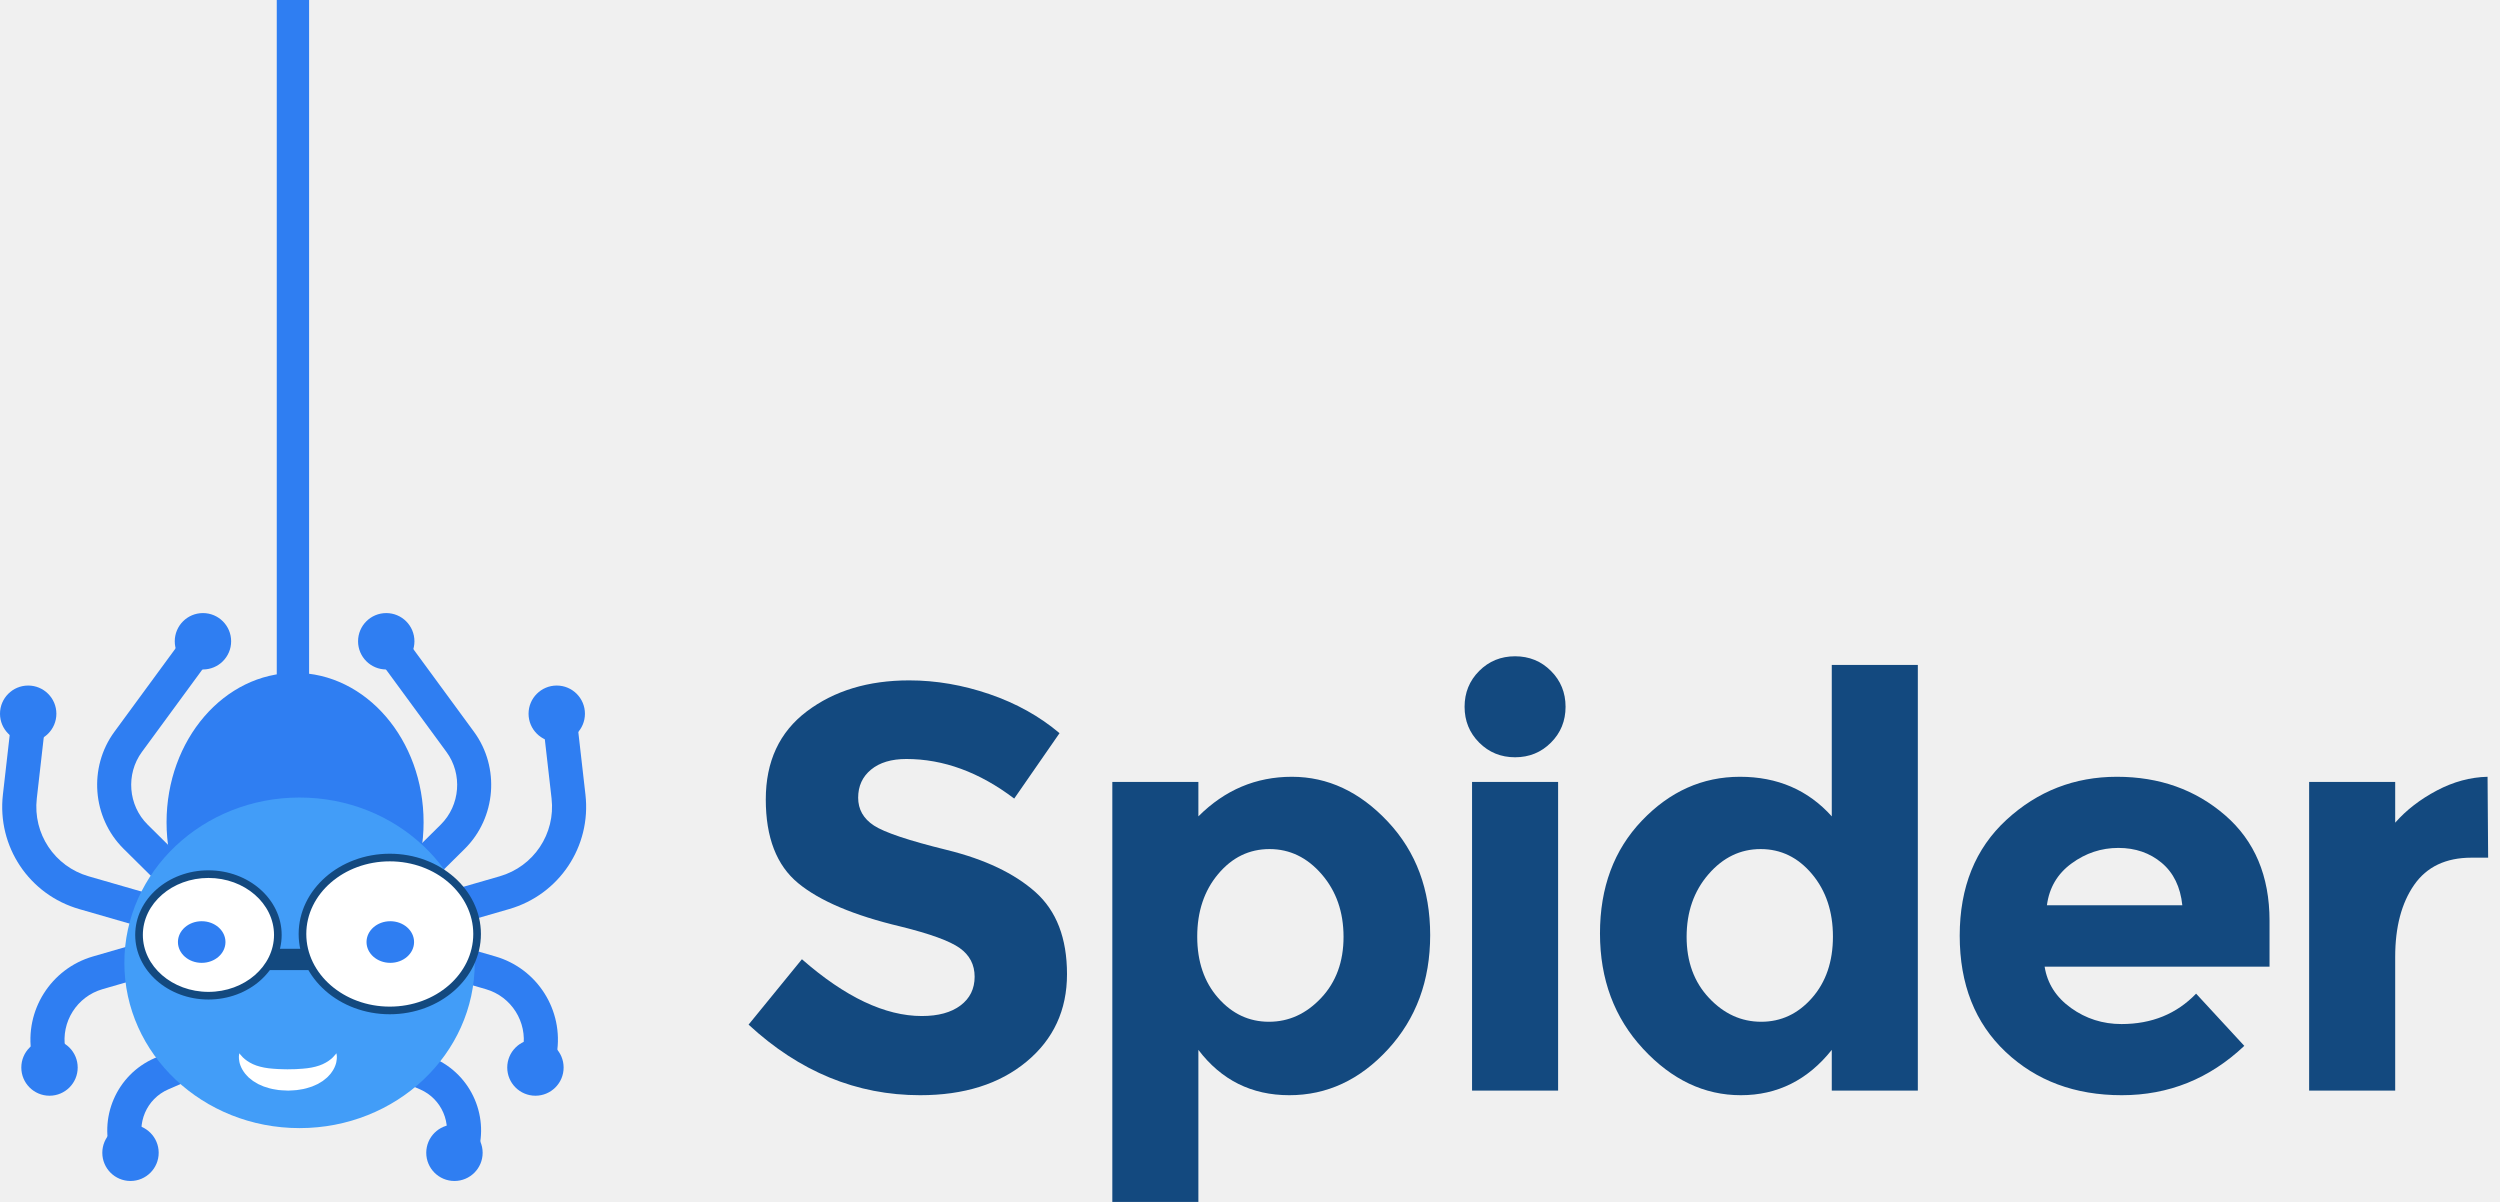
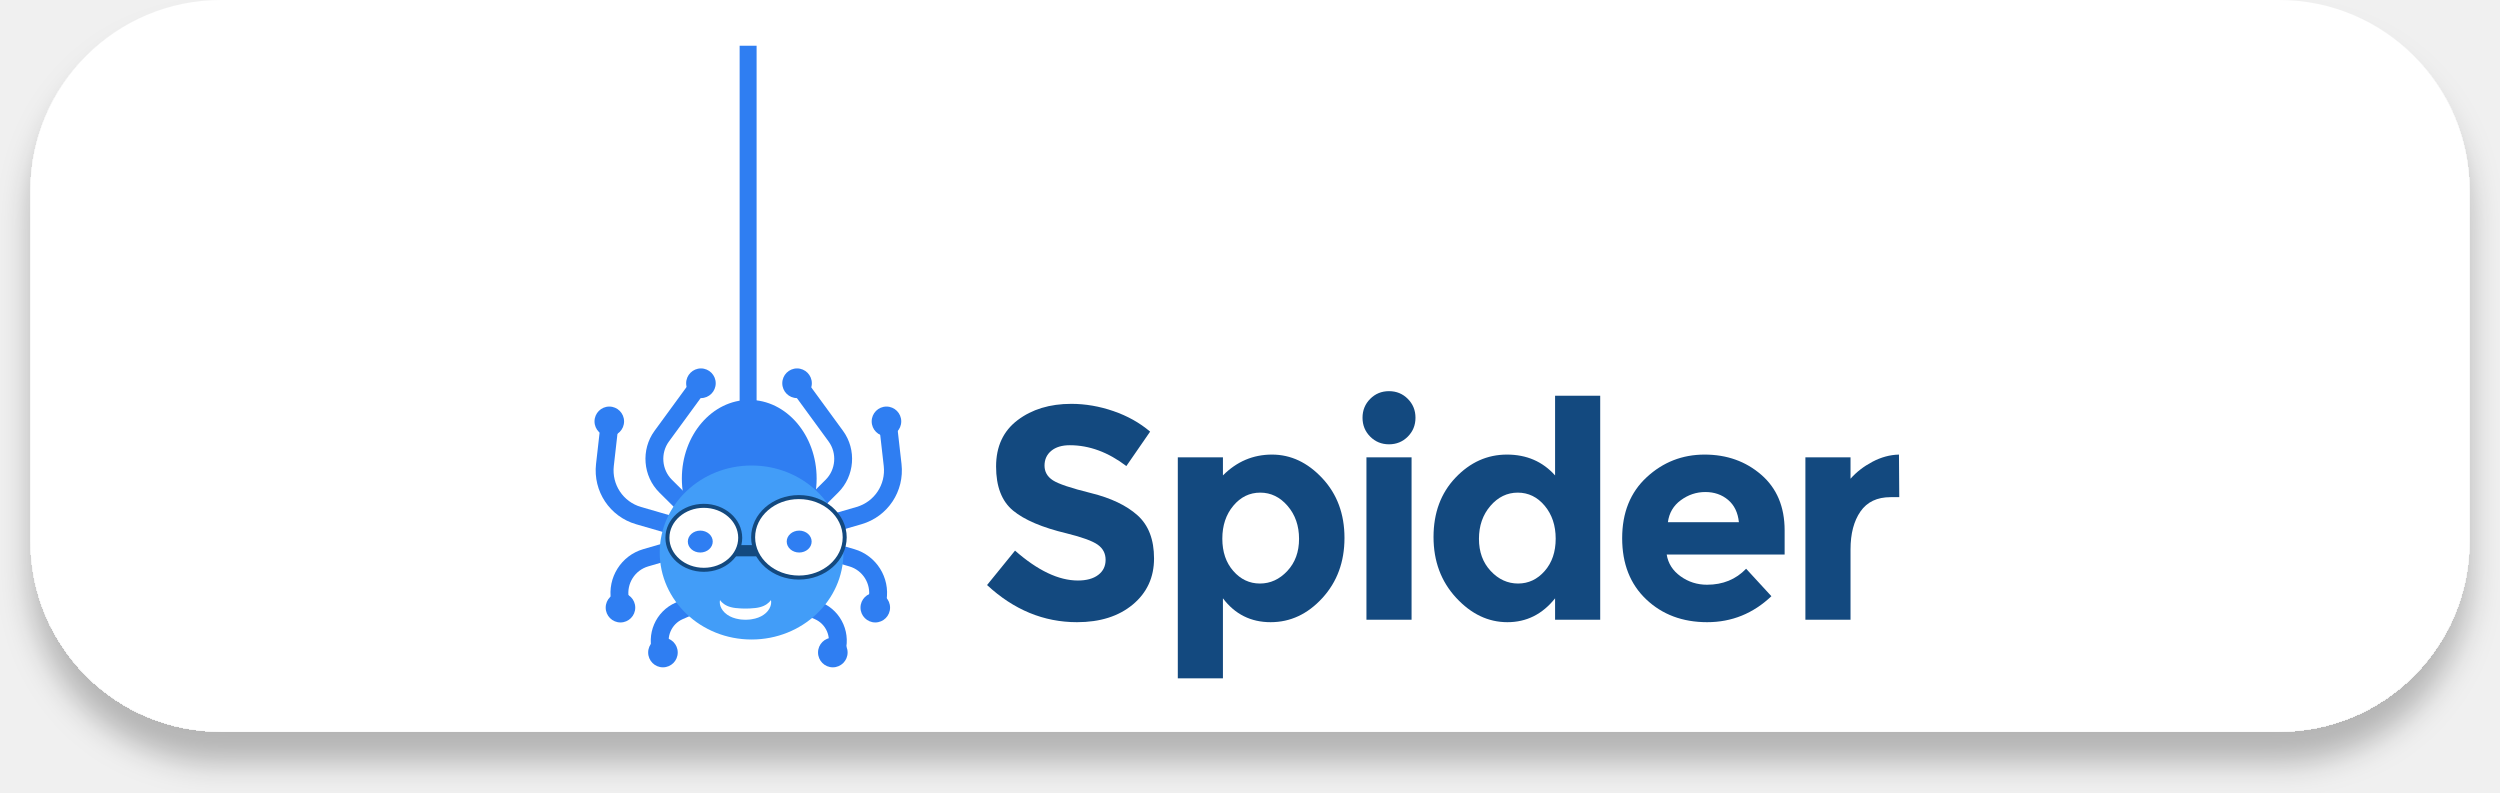
- <svg xmlns="http://www.w3.org/2000/svg" width="156px" height="75px" viewBox="0 0 156 75" version="1.1">
-   <defs />
-   <g id="Home_Spider_WebDesign" stroke="none" stroke-width="1" fill="none" fill-rule="evenodd" transform="translate(-52, 0)">
-     <g id="Menu" transform="translate(0, -14)">
-       <g id="logo_spider" transform="translate(52, 13)">
-         <polygon id="Fill-1" fill="#2F7EF2" points="17.27 48.809 19.288 48.809 19.288 0.96 17.27 0.96" />
-         <path d="M26.432,52.312 C26.432,57.462 22.842,61.636 18.413,61.636 C13.984,61.636 10.393,57.462 10.393,52.312 C10.393,47.162 13.984,42.987 18.413,42.987 C22.842,42.987 26.432,47.162 26.432,52.312" id="Fill-2" fill="#2F7EF2" />
-         <path d="M25.227,59.616 L24.636,57.571 L31.179,55.682 C33.307,55.068 34.669,53.026 34.418,50.826 L33.822,45.601 L35.936,45.36 L36.532,50.585 C36.901,53.82 34.898,56.824 31.769,57.727 L25.227,59.616" id="Fill-3" fill="#2F7EF2" />
-         <path d="M34.573,67.796 L32.473,67.453 L32.644,66.403 C32.911,64.768 31.912,63.187 30.322,62.726 L25.325,61.278 L25.918,59.234 L30.914,60.683 C33.537,61.443 35.184,64.05 34.744,66.746 L34.573,67.796" id="Fill-4" fill="#2F7EF2" />
-         <path d="M24.876,58.05 L23.379,56.538 L27.502,52.456 C28.718,51.252 28.872,49.303 27.86,47.922 L23.297,41.701 L25.013,40.442 L29.576,46.664 C31.206,48.888 30.958,52.028 28.999,53.968 L24.876,58.05" id="Fill-5" fill="#2F7EF2" />
-         <g id="Group-9" transform="translate(0, 45)" fill="#2F7EF2">
-           <path d="M29.688,28.313 L27.688,27.587 L27.723,27.491 C28.229,26.106 27.566,24.564 26.215,23.978 L22.504,22.37 L23.35,20.417 L27.062,22.026 C29.445,23.059 30.613,25.78 29.722,28.219 L29.688,28.313" id="Fill-6" />
-           <path d="M11.487,14.616 L4.944,12.727 C1.815,11.824 -0.188,8.82 0.181,5.585 L0.777,0.36 L2.891,0.601 L2.296,5.826 C2.045,8.026 3.407,10.068 5.534,10.682 L12.077,12.571 L11.487,14.616" id="Fill-8" />
-         </g>
-         <path d="M2.141,67.796 L1.969,66.746 C1.529,64.049 3.176,61.443 5.8,60.683 L10.796,59.234 L11.388,61.278 L6.392,62.726 C4.801,63.187 3.802,64.768 4.069,66.403 L4.241,67.453 L2.141,67.796" id="Fill-10" fill="#2F7EF2" />
-         <path d="M11.837,58.05 L7.715,53.968 C5.755,52.028 5.507,48.888 7.138,46.664 L11.701,40.442 L13.416,41.701 L8.854,47.922 C7.842,49.303 7.995,51.252 9.212,52.456 L13.335,56.538 L11.837,58.05" id="Fill-11" fill="#2F7EF2" />
-         <path d="M7.026,73.315 L6.991,73.219 C6.1,70.779 7.269,68.059 9.652,67.026 L13.363,65.417 L14.209,67.37 L10.498,68.978 C9.147,69.564 8.485,71.106 8.99,72.489 L9.025,72.584 L7.026,73.315" id="Fill-12" fill="#2F7EF2" />
-         <path d="M13.917,55.706 C13.917,54.463 15.934,53.457 18.422,53.457 C20.91,53.457 22.927,54.464 22.927,55.706" id="Fill-13" fill="#020202" />
-         <path d="M29.624,61.08 C29.624,66.776 24.73,71.394 18.692,71.394 C12.655,71.394 7.76,66.776 7.76,61.08 C7.76,55.383 12.655,50.766 18.692,50.766 C24.73,50.766 29.624,55.383 29.624,61.08" id="Fill-14" fill="#429DF8" />
-         <polygon id="Fill-15" fill="#13497F" points="16.055 61.534 20.064 61.534 20.064 60.204 16.055 60.204" />
-         <path d="M17.338,59.339 C17.338,61.433 15.399,63.132 13.007,63.132 C10.614,63.132 8.675,61.433 8.675,59.339 C8.675,57.244 10.614,55.546 13.007,55.546 C15.399,55.546 17.338,57.244 17.338,59.339" id="Fill-16" fill="#FFFFFF" />
-         <path d="M13.007,55.784 C10.75,55.784 8.914,57.379 8.914,59.339 C8.914,61.299 10.75,62.893 13.007,62.893 C15.263,62.893 17.099,61.299 17.099,59.339 C17.099,57.379 15.263,55.784 13.007,55.784 Z M13.007,63.37 C10.487,63.37 8.437,61.562 8.437,59.339 C8.437,57.116 10.487,55.308 13.007,55.308 C15.526,55.308 17.576,57.116 17.576,59.339 C17.576,61.562 15.526,63.37 13.007,63.37 Z" id="Fill-17" fill="#13497F" />
-         <path d="M16.054,59.256 C16.054,60.759 14.663,61.978 12.946,61.978 C11.23,61.978 9.838,60.759 9.838,59.256 C9.838,57.753 11.23,56.534 12.946,56.534 C14.663,56.534 16.054,57.753 16.054,59.256" id="Fill-18" fill="#FFFFFF" />
-         <path d="M29.77,59.281 C29.77,61.915 27.331,64.051 24.322,64.051 C21.314,64.051 18.874,61.915 18.874,59.281 C18.874,56.646 21.314,54.51 24.322,54.51 C27.331,54.51 29.77,56.646 29.77,59.281" id="Fill-19" fill="#FFFFFF" />
-         <path d="M24.322,54.748 C21.45,54.748 19.113,56.781 19.113,59.281 C19.113,61.78 21.45,63.813 24.322,63.813 C27.195,63.813 29.532,61.78 29.532,59.281 C29.532,56.781 27.195,54.748 24.322,54.748 Z M24.322,64.29 C21.187,64.29 18.636,62.043 18.636,59.281 C18.636,56.519 21.187,54.272 24.322,54.272 C27.458,54.272 30.009,56.519 30.009,59.281 C30.009,62.043 27.458,64.29 24.322,64.29 Z" id="Fill-20" fill="#13497F" />
-         <path d="M28.406,59.646 C28.406,61.606 26.592,63.194 24.354,63.194 C22.117,63.194 20.302,61.606 20.302,59.646 C20.302,57.686 22.117,56.098 24.354,56.098 C26.592,56.098 28.406,57.686 28.406,59.646" id="Fill-21" fill="#FFFFFF" />
-         <path d="M25.838,59.783 C25.838,60.501 25.174,61.082 24.354,61.082 C23.535,61.082 22.871,60.501 22.871,59.783 C22.871,59.066 23.535,58.484 24.354,58.484 C25.174,58.484 25.838,59.066 25.838,59.783" id="Fill-22" fill="#2F7EF2" />
-         <path d="M14.069,59.783 C14.069,60.501 13.405,61.082 12.586,61.082 C11.767,61.082 11.103,60.501 11.103,59.783 C11.103,59.066 11.767,58.484 12.586,58.484 C13.405,58.484 14.069,59.066 14.069,59.783" id="Fill-23" fill="#2F7EF2" />
-         <path d="M14.938,66.724 C14.938,66.724 15.01,66.835 15.153,66.978 C15.223,67.05 15.317,67.125 15.423,67.199 C15.528,67.275 15.654,67.342 15.787,67.405 C15.856,67.433 15.927,67.461 16.001,67.491 C16.081,67.511 16.156,67.538 16.236,67.561 C16.321,67.576 16.403,67.599 16.488,67.618 C16.579,67.627 16.668,67.645 16.758,67.66 C16.947,67.677 17.137,67.702 17.341,67.708 C17.442,67.717 17.543,67.719 17.649,67.719 L17.937,67.725 L18.287,67.718 L18.457,67.715 L18.599,67.705 C18.785,67.7 18.98,67.677 19.168,67.658 C19.258,67.644 19.347,67.625 19.438,67.616 C19.522,67.597 19.605,67.575 19.69,67.559 C19.77,67.535 19.848,67.512 19.924,67.489 C19.998,67.46 20.069,67.431 20.138,67.404 C20.271,67.341 20.398,67.274 20.502,67.199 C20.608,67.125 20.703,67.049 20.773,66.977 C20.916,66.835 20.988,66.724 20.988,66.724 C20.988,66.724 21,66.754 21.009,66.815 C21.015,66.874 21.03,66.968 21.015,67.082 C21.005,67.199 20.981,67.343 20.919,67.499 C20.861,67.658 20.764,67.824 20.635,67.993 C20.569,68.075 20.491,68.151 20.411,68.235 C20.326,68.308 20.234,68.381 20.137,68.455 C20.038,68.519 19.932,68.58 19.823,68.644 C19.713,68.699 19.596,68.745 19.477,68.797 C19.239,68.878 18.992,68.956 18.719,68.99 L18.516,69.021 C18.451,69.031 18.398,69.031 18.338,69.035 L17.989,69.054 L17.578,69.034 C17.451,69.033 17.322,69.009 17.194,68.987 C16.94,68.954 16.687,68.877 16.45,68.795 C16.331,68.744 16.215,68.697 16.105,68.643 C15.995,68.578 15.889,68.518 15.79,68.453 C15.693,68.379 15.601,68.306 15.516,68.234 C15.437,68.149 15.358,68.073 15.292,67.991 C15.163,67.823 15.067,67.657 15.008,67.498 C14.946,67.342 14.922,67.198 14.912,67.082 C14.897,66.968 14.912,66.874 14.918,66.815 C14.927,66.753 14.938,66.724 14.938,66.724" id="Fill-24" fill="#FFFFFF" />
-         <path d="M30.117,72.934 C30.117,73.905 29.329,74.693 28.357,74.693 C27.386,74.693 26.598,73.905 26.598,72.934 C26.598,71.962 27.386,71.174 28.357,71.174 C29.329,71.174 30.117,71.962 30.117,72.934" id="Fill-25" fill="#2F7EF2" />
-         <path d="M35.17,67.614 C35.17,68.585 34.383,69.373 33.411,69.373 C32.44,69.373 31.652,68.585 31.652,67.614 C31.652,66.642 32.44,65.855 33.411,65.855 C34.383,65.855 35.17,66.642 35.17,67.614" id="Fill-26" fill="#2F7EF2" />
-         <path d="M36.5,45.537 C36.5,46.509 35.713,47.296 34.741,47.296 C33.77,47.296 32.982,46.509 32.982,45.537 C32.982,44.566 33.77,43.778 34.741,43.778 C35.713,43.778 36.5,44.566 36.5,45.537" id="Fill-27" fill="#2F7EF2" />
-         <path d="M25.861,41.016 C25.861,41.987 25.073,42.775 24.102,42.775 C23.13,42.775 22.343,41.987 22.343,41.016 C22.343,40.044 23.13,39.256 24.102,39.256 C25.073,39.256 25.861,40.044 25.861,41.016" id="Fill-28" fill="#2F7EF2" />
-         <path d="M14.423,41.016 C14.423,41.987 13.636,42.775 12.664,42.775 C11.693,42.775 10.905,41.987 10.905,41.016 C10.905,40.044 11.693,39.256 12.664,39.256 C13.636,39.256 14.423,40.044 14.423,41.016" id="Fill-29" fill="#2F7EF2" />
-         <path d="M3.518,45.537 C3.518,46.509 2.731,47.296 1.759,47.296 C0.788,47.296 0,46.509 0,45.537 C0,44.566 0.788,43.778 1.759,43.778 C2.731,43.778 3.518,44.566 3.518,45.537" id="Fill-30" fill="#2F7EF2" />
-         <path d="M4.848,67.614 C4.848,68.585 4.061,69.373 3.089,69.373 C2.117,69.373 1.33,68.585 1.33,67.614 C1.33,66.642 2.117,65.855 3.089,65.855 C4.061,65.855 4.848,66.642 4.848,67.614" id="Fill-31" fill="#2F7EF2" />
-         <path d="M9.902,72.934 C9.902,73.905 9.114,74.693 8.143,74.693 C7.171,74.693 6.384,73.905 6.384,72.934 C6.384,71.962 7.171,71.174 8.143,71.174 C9.114,71.174 9.902,71.962 9.902,72.934" id="Fill-32" fill="#2F7EF2" />
-         <path d="M54.354,49.023 C53.817,49.465 53.549,50.05 53.549,50.778 C53.549,51.506 53.877,52.084 54.533,52.514 C55.189,52.944 56.705,53.451 59.08,54.036 C61.455,54.621 63.299,55.498 64.612,56.667 C65.924,57.837 66.581,59.543 66.581,61.787 C66.581,64.03 65.739,65.85 64.057,67.246 C62.374,68.643 60.16,69.341 57.415,69.341 C53.453,69.341 49.885,67.873 46.711,64.937 L50.04,60.856 C52.737,63.219 55.231,64.4 57.523,64.4 C58.549,64.4 59.354,64.18 59.939,63.738 C60.524,63.297 60.817,62.7 60.817,61.948 C60.817,61.196 60.506,60.6 59.886,60.158 C59.265,59.716 58.036,59.269 56.198,58.815 C53.286,58.123 51.156,57.222 49.808,56.112 C48.459,55.002 47.785,53.26 47.785,50.885 C47.785,48.51 48.638,46.678 50.345,45.39 C52.051,44.101 54.181,43.456 56.735,43.456 C58.406,43.456 60.077,43.743 61.747,44.315 C63.418,44.888 64.874,45.7 66.115,46.75 L63.287,50.831 C61.115,49.184 58.871,48.361 56.556,48.361 C55.625,48.361 54.891,48.582 54.354,49.023" id="Fill-33" fill="#13497F" />
-         <path d="M74.707,59.442 C74.707,61.005 75.142,62.282 76.014,63.272 C76.885,64.263 77.941,64.758 79.182,64.758 C80.423,64.758 81.509,64.263 82.44,63.272 C83.371,62.282 83.837,61.011 83.837,59.46 C83.837,57.908 83.383,56.608 82.476,55.557 C81.569,54.507 80.483,53.982 79.218,53.982 C77.953,53.982 76.885,54.501 76.014,55.539 C75.142,56.577 74.707,57.879 74.707,59.442 Z M80.614,49.471 C82.858,49.471 84.857,50.408 86.611,52.281 C88.366,54.155 89.243,56.512 89.243,59.352 C89.243,62.193 88.366,64.567 86.611,66.477 C84.857,68.386 82.804,69.341 80.453,69.341 C78.102,69.341 76.211,68.398 74.779,66.512 L74.779,76 L69.409,76 L69.409,49.793 L74.779,49.793 L74.779,51.941 C76.426,50.294 78.371,49.471 80.614,49.471 Z" id="Fill-34" fill="#13497F" />
-         <path d="M91.856,69.054 L97.226,69.054 L97.226,49.793 L91.856,49.793 L91.856,69.054 Z M92.303,47.341 C91.695,46.732 91.39,45.986 91.39,45.103 C91.39,44.22 91.695,43.474 92.303,42.865 C92.912,42.257 93.657,41.952 94.541,41.952 C95.423,41.952 96.17,42.257 96.778,42.865 C97.387,43.474 97.691,44.22 97.691,45.103 C97.691,45.986 97.387,46.732 96.778,47.341 C96.17,47.949 95.423,48.254 94.541,48.254 C93.657,48.254 92.912,47.949 92.303,47.341 Z" id="Fill-35" fill="#13497F" />
-         <path d="M105.245,59.46 C105.245,61.011 105.711,62.282 106.642,63.272 C107.572,64.263 108.658,64.758 109.899,64.758 C111.14,64.758 112.196,64.263 113.068,63.272 C113.939,62.282 114.375,61.005 114.375,59.442 C114.375,57.879 113.939,56.577 113.068,55.539 C112.196,54.501 111.128,53.982 109.864,53.982 C108.598,53.982 107.513,54.507 106.606,55.557 C105.698,56.608 105.245,57.908 105.245,59.46 Z M108.628,69.341 C106.349,69.341 104.314,68.374 102.524,66.441 C100.734,64.508 99.839,62.109 99.839,59.245 C99.839,56.381 100.71,54.036 102.453,52.21 C104.195,50.384 106.235,49.471 108.575,49.471 C110.914,49.471 112.823,50.294 114.303,51.941 L114.303,42.49 L119.673,42.49 L119.673,69.054 L114.303,69.054 L114.303,66.512 C112.799,68.398 110.907,69.341 108.628,69.341 Z" id="Fill-36" fill="#13497F" />
-         <path d="M134.889,54.841 C134.148,54.221 133.247,53.91 132.186,53.91 C131.123,53.91 130.15,54.232 129.268,54.877 C128.384,55.521 127.871,56.393 127.728,57.49 L136.177,57.49 C136.058,56.345 135.628,55.462 134.889,54.841 Z M140.044,66.262 C137.872,68.315 135.324,69.341 132.4,69.341 C129.476,69.341 127.06,68.44 125.15,66.638 C123.241,64.836 122.286,62.419 122.286,59.388 C122.286,56.357 123.259,53.946 125.204,52.156 C127.149,50.366 129.447,49.471 132.096,49.471 C134.745,49.471 136.995,50.271 138.845,51.87 C140.694,53.469 141.619,55.664 141.619,58.457 L141.619,61.321 L127.585,61.321 C127.752,62.372 128.301,63.231 129.232,63.899 C130.163,64.567 131.213,64.901 132.382,64.901 C134.268,64.901 135.819,64.269 137.037,63.004 L140.044,66.262 Z" id="Fill-37" fill="#13497F" />
-         <path d="M154.221,54.519 C152.622,54.519 151.429,55.086 150.641,56.22 C149.854,57.353 149.46,58.851 149.46,60.713 L149.46,69.054 L144.09,69.054 L144.09,49.793 L149.46,49.793 L149.46,52.335 C150.152,51.547 151.017,50.879 152.055,50.33 C153.094,49.781 154.15,49.495 155.224,49.471 L155.26,54.519 L154.221,54.519" id="Fill-38" fill="#13497F" />
-       </g>
-     </g>
+ <svg xmlns="http://www.w3.org/2000/svg" width="328" height="104" viewBox="0 0 328 104" fill="none">
+   <g filter="url(#filter0_d_7_357)">
+     <rect x="4" width="320" height="96" rx="25" fill="white" />
  </g>
+   <g clip-path="url(#clip0_7_357)">
+     <path fill-rule="evenodd" clip-rule="evenodd" d="M97.041 58.909H99.266V5.956H97.041V58.909Z" fill="#2F7EF2" />
+     <path fill-rule="evenodd" clip-rule="evenodd" d="M107.143 62.785C107.143 68.485 103.185 73.104 98.302 73.104C93.418 73.104 89.459 68.485 89.459 62.785C89.459 57.086 93.418 52.466 98.302 52.466C103.185 52.466 107.143 57.086 107.143 62.785Z" fill="#2F7EF2" />
+     <path fill-rule="evenodd" clip-rule="evenodd" d="M105.814 70.868L105.163 68.605L112.377 66.515C114.723 65.835 116.225 63.575 115.948 61.141L115.291 55.358L117.622 55.092L118.279 60.874C118.686 64.454 116.477 67.779 113.027 68.778L105.814 70.868Z" fill="#2F7EF2" />
+     <path fill-rule="evenodd" clip-rule="evenodd" d="M116.119 79.921L113.804 79.541L113.992 78.379C114.287 76.57 113.185 74.82 111.432 74.31L105.922 72.708L106.576 70.446L112.085 72.049C114.977 72.89 116.793 75.775 116.308 78.759L116.119 79.921Z" fill="#2F7EF2" />
+     <path fill-rule="evenodd" clip-rule="evenodd" d="M105.427 69.135L103.777 67.462L108.323 62.945C109.663 61.612 109.833 59.455 108.717 57.927L103.686 51.042L105.578 49.649L110.609 56.535C112.407 58.996 112.133 62.471 109.973 64.618L105.427 69.135Z" fill="#2F7EF2" />
+     <path fill-rule="evenodd" clip-rule="evenodd" d="M110.733 86.026L108.528 85.223L108.566 85.117C109.124 83.584 108.393 81.877 106.904 81.229L102.812 79.45L103.745 77.288L107.838 79.069C110.465 80.212 111.753 83.223 110.77 85.922L110.733 86.026Z" fill="#2F7EF2" />
+     <path fill-rule="evenodd" clip-rule="evenodd" d="M90.665 70.868L83.451 68.778C80.001 67.779 77.793 64.454 78.2 60.874L78.857 55.092L81.188 55.358L80.531 61.141C80.255 63.575 81.757 65.835 84.102 66.515L91.316 68.605L90.665 70.868Z" fill="#2F7EF2" />
+     <path fill-rule="evenodd" clip-rule="evenodd" d="M80.361 79.921L80.171 78.759C79.686 75.774 81.502 72.89 84.395 72.049L89.903 70.446L90.556 72.708L85.048 74.31C83.293 74.82 82.192 76.57 82.486 78.379L82.676 79.541L80.361 79.921Z" fill="#2F7EF2" />
+     <path fill-rule="evenodd" clip-rule="evenodd" d="M91.051 69.135L86.506 64.618C84.345 62.471 84.072 58.996 85.87 56.535L90.901 49.649L92.792 51.042L87.762 57.927C86.646 59.455 86.815 61.612 88.157 62.945L92.703 67.462L91.051 69.135Z" fill="#2F7EF2" />
+     <path fill-rule="evenodd" clip-rule="evenodd" d="M85.747 86.029L85.708 85.922C84.726 83.222 86.015 80.212 88.642 79.069L92.734 77.288L93.666 79.45L89.575 81.229C88.085 81.877 87.355 83.584 87.912 85.115L87.951 85.22L85.747 86.029Z" fill="#2F7EF2" />
+     <path fill-rule="evenodd" clip-rule="evenodd" d="M93.344 66.541C93.344 65.166 95.568 64.052 98.311 64.052C101.055 64.052 103.278 65.167 103.278 66.541" fill="#020202" />
+     <path fill-rule="evenodd" clip-rule="evenodd" d="M110.662 72.489C110.662 78.792 105.266 83.903 98.609 83.903C91.953 83.903 86.556 78.792 86.556 72.489C86.556 66.184 91.953 61.074 98.609 61.074C105.266 61.074 110.662 66.184 110.662 72.489Z" fill="#429DF8" />
+     <path fill-rule="evenodd" clip-rule="evenodd" d="M95.702 72.991H100.122V71.519H95.702V72.991Z" fill="#13497F" />
+     <path fill-rule="evenodd" clip-rule="evenodd" d="M97.116 70.562C97.116 72.879 94.978 74.759 92.341 74.759C89.703 74.759 87.565 72.879 87.565 70.562C87.565 68.243 89.703 66.364 92.341 66.364C94.978 66.364 97.116 68.243 97.116 70.562Z" fill="white" />
+     <path fill-rule="evenodd" clip-rule="evenodd" d="M92.341 66.628C89.853 66.628 87.828 68.393 87.828 70.562C87.828 72.731 89.853 74.495 92.341 74.495C94.829 74.495 96.853 72.731 96.853 70.562C96.853 68.393 94.829 66.628 92.341 66.628ZM92.341 75.023C89.563 75.023 87.302 73.022 87.302 70.562C87.302 68.102 89.563 66.101 92.341 66.101C95.118 66.101 97.379 68.102 97.379 70.562C97.379 73.022 95.118 75.023 92.341 75.023Z" fill="#13497F" />
+     <path fill-rule="evenodd" clip-rule="evenodd" d="M95.701 70.47C95.701 72.133 94.167 73.482 92.274 73.482C90.382 73.482 88.847 72.133 88.847 70.47C88.847 68.807 90.382 67.458 92.274 67.458C94.167 67.458 95.701 68.807 95.701 70.47Z" fill="white" />
+     <path fill-rule="evenodd" clip-rule="evenodd" d="M110.823 70.498C110.823 73.413 108.134 75.776 104.817 75.776C101.5 75.776 98.81 73.413 98.81 70.498C98.81 67.582 101.5 65.218 104.817 65.218C108.134 65.218 110.823 67.582 110.823 70.498Z" fill="white" />
+     <path fill-rule="evenodd" clip-rule="evenodd" d="M104.817 65.481C101.65 65.481 99.073 67.731 99.073 70.498C99.073 73.263 101.65 75.513 104.817 75.513C107.984 75.513 110.561 73.263 110.561 70.498C110.561 67.731 107.984 65.481 104.817 65.481ZM104.817 76.041C101.36 76.041 98.547 73.554 98.547 70.498C98.547 67.441 101.36 64.954 104.817 64.954C108.274 64.954 111.087 67.441 111.087 70.498C111.087 73.554 108.274 76.041 104.817 76.041Z" fill="#13497F" />
+     <path fill-rule="evenodd" clip-rule="evenodd" d="M109.319 70.902C109.319 73.071 107.319 74.828 104.852 74.828C102.385 74.828 100.384 73.071 100.384 70.902C100.384 68.733 102.385 66.975 104.852 66.975C107.319 66.975 109.319 68.733 109.319 70.902Z" fill="white" />
+     <path fill-rule="evenodd" clip-rule="evenodd" d="M106.488 71.053C106.488 71.848 105.756 72.491 104.852 72.491C103.949 72.491 103.217 71.848 103.217 71.053C103.217 70.26 103.949 69.616 104.852 69.616C105.756 69.616 106.488 70.26 106.488 71.053Z" fill="#2F7EF2" />
+     <path fill-rule="evenodd" clip-rule="evenodd" d="M93.512 71.053C93.512 71.848 92.78 72.491 91.877 72.491C90.974 72.491 90.242 71.848 90.242 71.053C90.242 70.26 90.974 69.616 91.877 69.616C92.78 69.616 93.512 70.26 93.512 71.053Z" fill="#2F7EF2" />
+     <path fill-rule="evenodd" clip-rule="evenodd" d="M94.47 78.735C94.47 78.735 94.549 78.857 94.707 79.016C94.784 79.095 94.888 79.178 95.005 79.26C95.121 79.344 95.26 79.418 95.406 79.488C95.482 79.519 95.561 79.55 95.642 79.583C95.73 79.606 95.813 79.635 95.901 79.661C95.995 79.677 96.085 79.703 96.179 79.724C96.279 79.734 96.378 79.754 96.477 79.77C96.685 79.789 96.895 79.817 97.12 79.823C97.231 79.834 97.342 79.836 97.459 79.836L97.777 79.842L98.163 79.835L98.35 79.831L98.507 79.82C98.712 79.815 98.927 79.789 99.134 79.768C99.233 79.753 99.331 79.732 99.432 79.722C99.524 79.701 99.616 79.676 99.71 79.659C99.798 79.632 99.884 79.607 99.968 79.581C100.049 79.549 100.127 79.517 100.203 79.487C100.35 79.417 100.49 79.343 100.605 79.26C100.722 79.178 100.826 79.094 100.904 79.014C101.061 78.857 101.141 78.735 101.141 78.735C101.141 78.735 101.154 78.768 101.164 78.835C101.17 78.901 101.187 79.005 101.17 79.131C101.159 79.26 101.133 79.42 101.065 79.592C101.001 79.768 100.894 79.952 100.751 80.139C100.679 80.23 100.593 80.314 100.504 80.407C100.411 80.487 100.309 80.568 100.202 80.65C100.093 80.721 99.976 80.788 99.856 80.859C99.735 80.92 99.606 80.971 99.475 81.029C99.212 81.118 98.94 81.205 98.639 81.242L98.415 81.277C98.343 81.288 98.285 81.288 98.219 81.292L97.834 81.313L97.381 81.291C97.241 81.29 97.099 81.263 96.957 81.239C96.677 81.202 96.398 81.117 96.137 81.026C96.006 80.97 95.878 80.918 95.757 80.858C95.635 80.786 95.519 80.72 95.409 80.648C95.303 80.566 95.201 80.485 95.107 80.406C95.02 80.312 94.933 80.227 94.86 80.137C94.718 79.951 94.612 79.767 94.547 79.591C94.479 79.418 94.453 79.259 94.442 79.131C94.425 79.005 94.442 78.901 94.448 78.835C94.458 78.767 94.47 78.735 94.47 78.735Z" fill="white" />
+     <path fill-rule="evenodd" clip-rule="evenodd" d="M111.206 85.607C111.206 86.681 110.337 87.554 109.265 87.554C108.195 87.554 107.326 86.681 107.326 85.607C107.326 84.531 108.195 83.659 109.265 83.659C110.337 83.659 111.206 84.531 111.206 85.607Z" fill="#2F7EF2" />
+     <path fill-rule="evenodd" clip-rule="evenodd" d="M116.777 79.719C116.777 80.794 115.909 81.666 114.838 81.666C113.767 81.666 112.898 80.794 112.898 79.719C112.898 78.644 113.767 77.773 114.838 77.773C115.909 77.773 116.777 78.644 116.777 79.719Z" fill="#2F7EF2" />
+     <path fill-rule="evenodd" clip-rule="evenodd" d="M118.244 55.288C118.244 56.363 117.376 57.234 116.304 57.234C115.234 57.234 114.365 56.363 114.365 55.288C114.365 54.213 115.234 53.341 116.304 53.341C117.376 53.341 118.244 54.213 118.244 55.288Z" fill="#2F7EF2" />
+     <path fill-rule="evenodd" clip-rule="evenodd" d="M106.513 50.284C106.513 51.359 105.645 52.231 104.574 52.231C103.502 52.231 102.635 51.359 102.635 50.284C102.635 49.209 103.502 48.337 104.574 48.337C105.645 48.337 106.513 49.209 106.513 50.284Z" fill="#2F7EF2" />
+     <path fill-rule="evenodd" clip-rule="evenodd" d="M93.902 50.284C93.902 51.359 93.034 52.231 91.963 52.231C90.892 52.231 90.023 51.359 90.023 50.284C90.023 49.209 90.892 48.337 91.963 48.337C93.034 48.337 93.902 49.209 93.902 50.284Z" fill="#2F7EF2" />
+     <path fill-rule="evenodd" clip-rule="evenodd" d="M81.879 55.288C81.879 56.363 81.011 57.234 79.939 57.234C78.869 57.234 78 56.363 78 55.288C78 54.213 78.869 53.341 79.939 53.341C81.011 53.341 81.879 54.213 81.879 55.288Z" fill="#2F7EF2" />
+     <path fill-rule="evenodd" clip-rule="evenodd" d="M83.345 79.719C83.345 80.794 82.478 81.666 81.406 81.666C80.334 81.666 79.466 80.794 79.466 79.719C79.466 78.644 80.334 77.773 81.406 77.773C82.478 77.773 83.345 78.644 83.345 79.719Z" fill="#2F7EF2" />
+     <path fill-rule="evenodd" clip-rule="evenodd" d="M88.918 85.607C88.918 86.681 88.049 87.554 86.978 87.554C85.906 87.554 85.039 86.681 85.039 85.607C85.039 84.531 85.906 83.659 86.978 83.659C88.049 83.659 88.918 84.531 88.918 85.607Z" fill="#2F7EF2" />
+     <path fill-rule="evenodd" clip-rule="evenodd" d="M137.929 59.145C137.337 59.635 137.041 60.282 137.041 61.088C137.041 61.893 137.403 62.533 138.126 63.009C138.849 63.485 140.521 64.046 143.139 64.693C145.758 65.341 147.791 66.311 149.239 67.605C150.685 68.9 151.41 70.788 151.41 73.271C151.41 75.753 150.481 77.767 148.627 79.312C146.771 80.858 144.33 81.631 141.304 81.631C136.935 81.631 133.001 80.006 129.502 76.757L133.172 72.241C136.146 74.856 138.896 76.163 141.423 76.163C142.554 76.163 143.442 75.919 144.087 75.43C144.732 74.942 145.055 74.281 145.055 73.449C145.055 72.617 144.712 71.957 144.028 71.468C143.343 70.979 141.988 70.484 139.962 69.982C136.751 69.216 134.403 68.219 132.916 66.991C131.429 65.762 130.686 63.834 130.686 61.206C130.686 58.578 131.626 56.55 133.509 55.125C135.39 53.699 137.738 52.985 140.554 52.985C142.396 52.985 144.239 53.302 146.08 53.935C147.922 54.569 149.528 55.468 150.896 56.63L147.778 61.146C145.383 59.324 142.909 58.413 140.357 58.413C139.33 58.413 138.521 58.657 137.929 59.145Z" fill="#13497F" />
+     <path fill-rule="evenodd" clip-rule="evenodd" d="M160.369 70.676C160.369 72.406 160.849 73.819 161.81 74.914C162.771 76.011 163.935 76.559 165.303 76.559C166.671 76.559 167.869 76.011 168.895 74.914C169.922 73.819 170.436 72.412 170.436 70.696C170.436 68.978 169.935 67.54 168.935 66.376C167.935 65.214 166.738 64.633 165.343 64.633C163.948 64.633 162.771 65.208 161.81 66.356C160.849 67.505 160.369 68.946 160.369 70.676ZM166.882 59.641C169.356 59.641 171.56 60.678 173.494 62.751C175.429 64.825 176.396 67.433 176.396 70.576C176.396 73.72 175.429 76.347 173.494 78.461C171.56 80.574 169.297 81.631 166.705 81.631C164.112 81.631 162.027 80.587 160.449 78.5V89H154.528V59.998H160.449V62.375C162.265 60.552 164.409 59.641 166.882 59.641Z" fill="#13497F" />
+     <path fill-rule="evenodd" clip-rule="evenodd" d="M179.277 81.313H185.198V59.998H179.277V81.313ZM179.77 57.284C179.1 56.61 178.763 55.785 178.763 54.807C178.763 53.83 179.1 53.005 179.77 52.331C180.441 51.658 181.263 51.32 182.237 51.32C183.21 51.32 184.034 51.658 184.704 52.331C185.375 53.005 185.711 53.83 185.711 54.807C185.711 55.785 185.375 56.61 184.704 57.284C184.034 57.957 183.21 58.294 182.237 58.294C181.263 58.294 180.441 57.957 179.77 57.284Z" fill="#13497F" />
+     <path fill-rule="evenodd" clip-rule="evenodd" d="M194.039 70.696C194.039 72.412 194.553 73.819 195.58 74.914C196.605 76.011 197.802 76.559 199.171 76.559C200.539 76.559 201.703 76.011 202.665 74.914C203.625 73.819 204.106 72.406 204.106 70.676C204.106 68.946 203.625 67.505 202.665 66.356C201.703 65.208 200.526 64.633 199.132 64.633C197.736 64.633 196.54 65.215 195.54 66.376C194.539 67.54 194.039 68.978 194.039 70.696ZM197.769 81.631C195.257 81.631 193.013 80.561 191.039 78.421C189.066 76.282 188.079 73.627 188.079 70.458C188.079 67.288 189.039 64.693 190.961 62.672C192.882 60.652 195.131 59.641 197.711 59.641C200.29 59.641 202.395 60.552 204.026 62.375V51.916H209.947V81.313H204.026V78.5C202.368 80.587 200.282 81.631 197.769 81.631Z" fill="#13497F" />
+     <path fill-rule="evenodd" clip-rule="evenodd" d="M226.724 65.584C225.907 64.898 224.913 64.554 223.744 64.554C222.571 64.554 221.499 64.91 220.526 65.624C219.552 66.337 218.986 67.302 218.828 68.516H228.144C228.013 67.249 227.539 66.271 226.724 65.584ZM232.407 78.223C230.013 80.495 227.203 81.631 223.979 81.631C220.756 81.631 218.092 80.634 215.986 78.639C213.881 76.645 212.828 73.97 212.828 70.616C212.828 67.262 213.901 64.594 216.045 62.613C218.19 60.632 220.724 59.641 223.644 59.641C226.565 59.641 229.046 60.527 231.085 62.296C233.124 64.066 234.144 66.495 234.144 69.586V72.755H218.671C218.855 73.918 219.46 74.869 220.487 75.608C221.513 76.347 222.671 76.717 223.96 76.717C226.039 76.717 227.749 76.018 229.092 74.618L232.407 78.223Z" fill="#13497F" />
+     <path fill-rule="evenodd" clip-rule="evenodd" d="M248.038 65.228C246.275 65.228 244.96 65.855 244.091 67.11C243.224 68.364 242.789 70.022 242.789 72.082V81.313H236.868V59.998H242.789V62.811C243.552 61.939 244.506 61.199 245.65 60.592C246.796 59.984 247.96 59.668 249.144 59.641L249.184 65.228H248.038Z" fill="#13497F" />
+   </g>
+   <defs>
+     <filter id="filter0_d_7_357" x="0" y="0" width="328" height="104" filterUnits="userSpaceOnUse" color-interpolation-filters="sRGB">
+       <feFlood flood-opacity="0" result="BackgroundImageFix" />
+       <feColorMatrix in="SourceAlpha" type="matrix" values="0 0 0 0 0 0 0 0 0 0 0 0 0 0 0 0 0 0 127 0" result="hardAlpha" />
+       <feOffset dy="4" />
+       <feGaussianBlur stdDeviation="2" />
+       <feComposite in2="hardAlpha" operator="out" />
+       <feColorMatrix type="matrix" values="0 0 0 0 0 0 0 0 0 0 0 0 0 0 0 0 0 0 0.25 0" />
+       <feBlend mode="normal" in2="BackgroundImageFix" result="effect1_dropShadow_7_357" />
+       <feBlend mode="normal" in="SourceGraphic" in2="effect1_dropShadow_7_357" result="shape" />
+     </filter>
+     <clipPath id="clip0_7_357">
+       <rect width="172" height="83" fill="white" transform="translate(78 6)" />
+     </clipPath>
+   </defs>
</svg>
